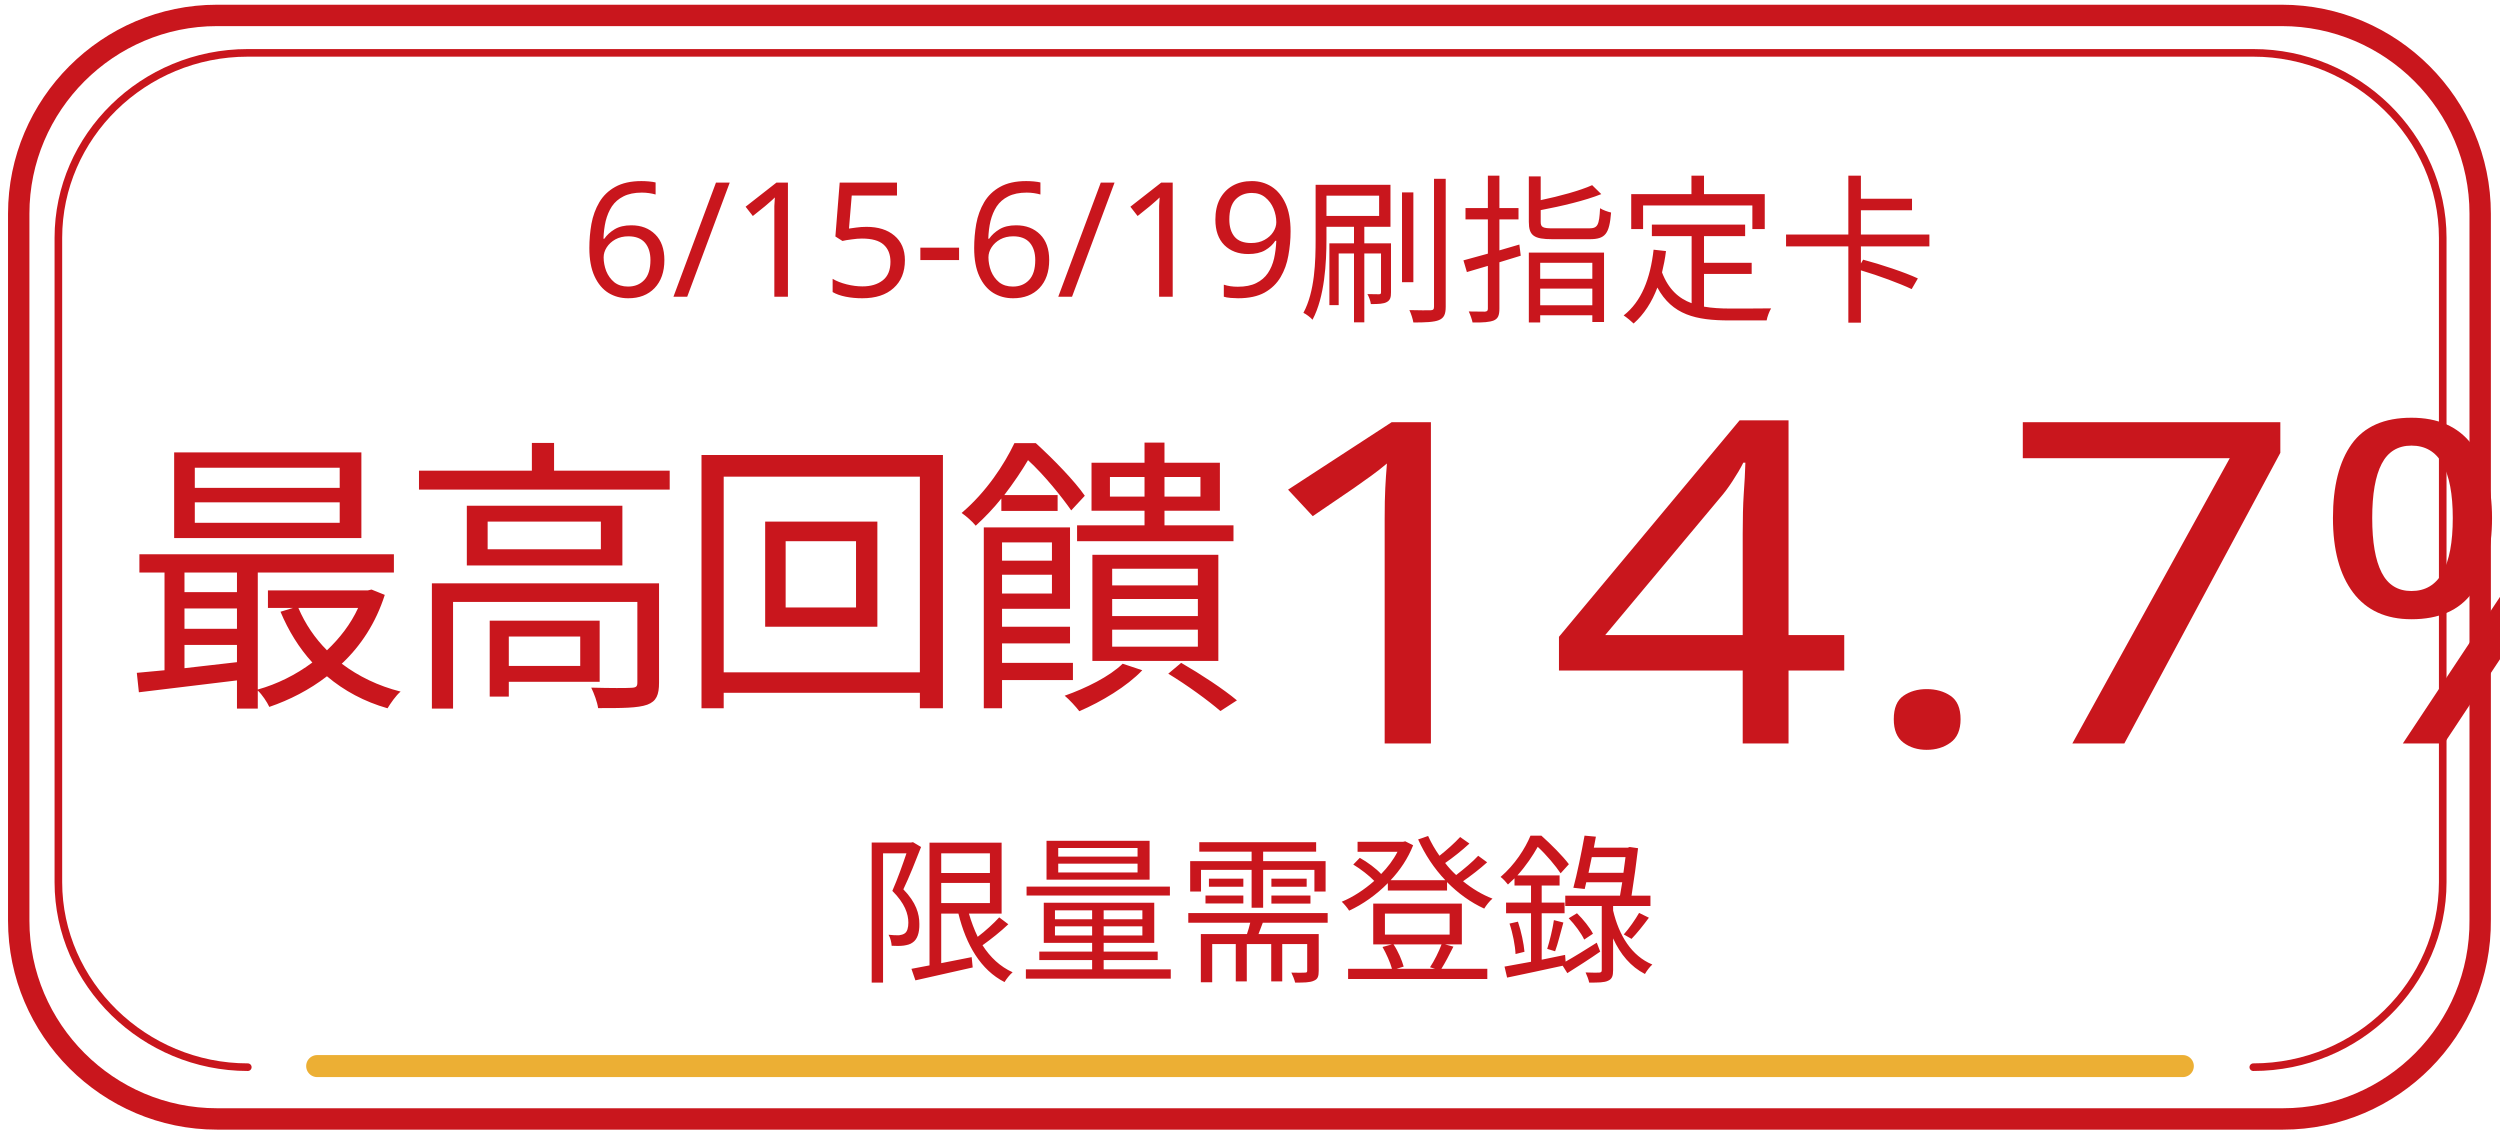
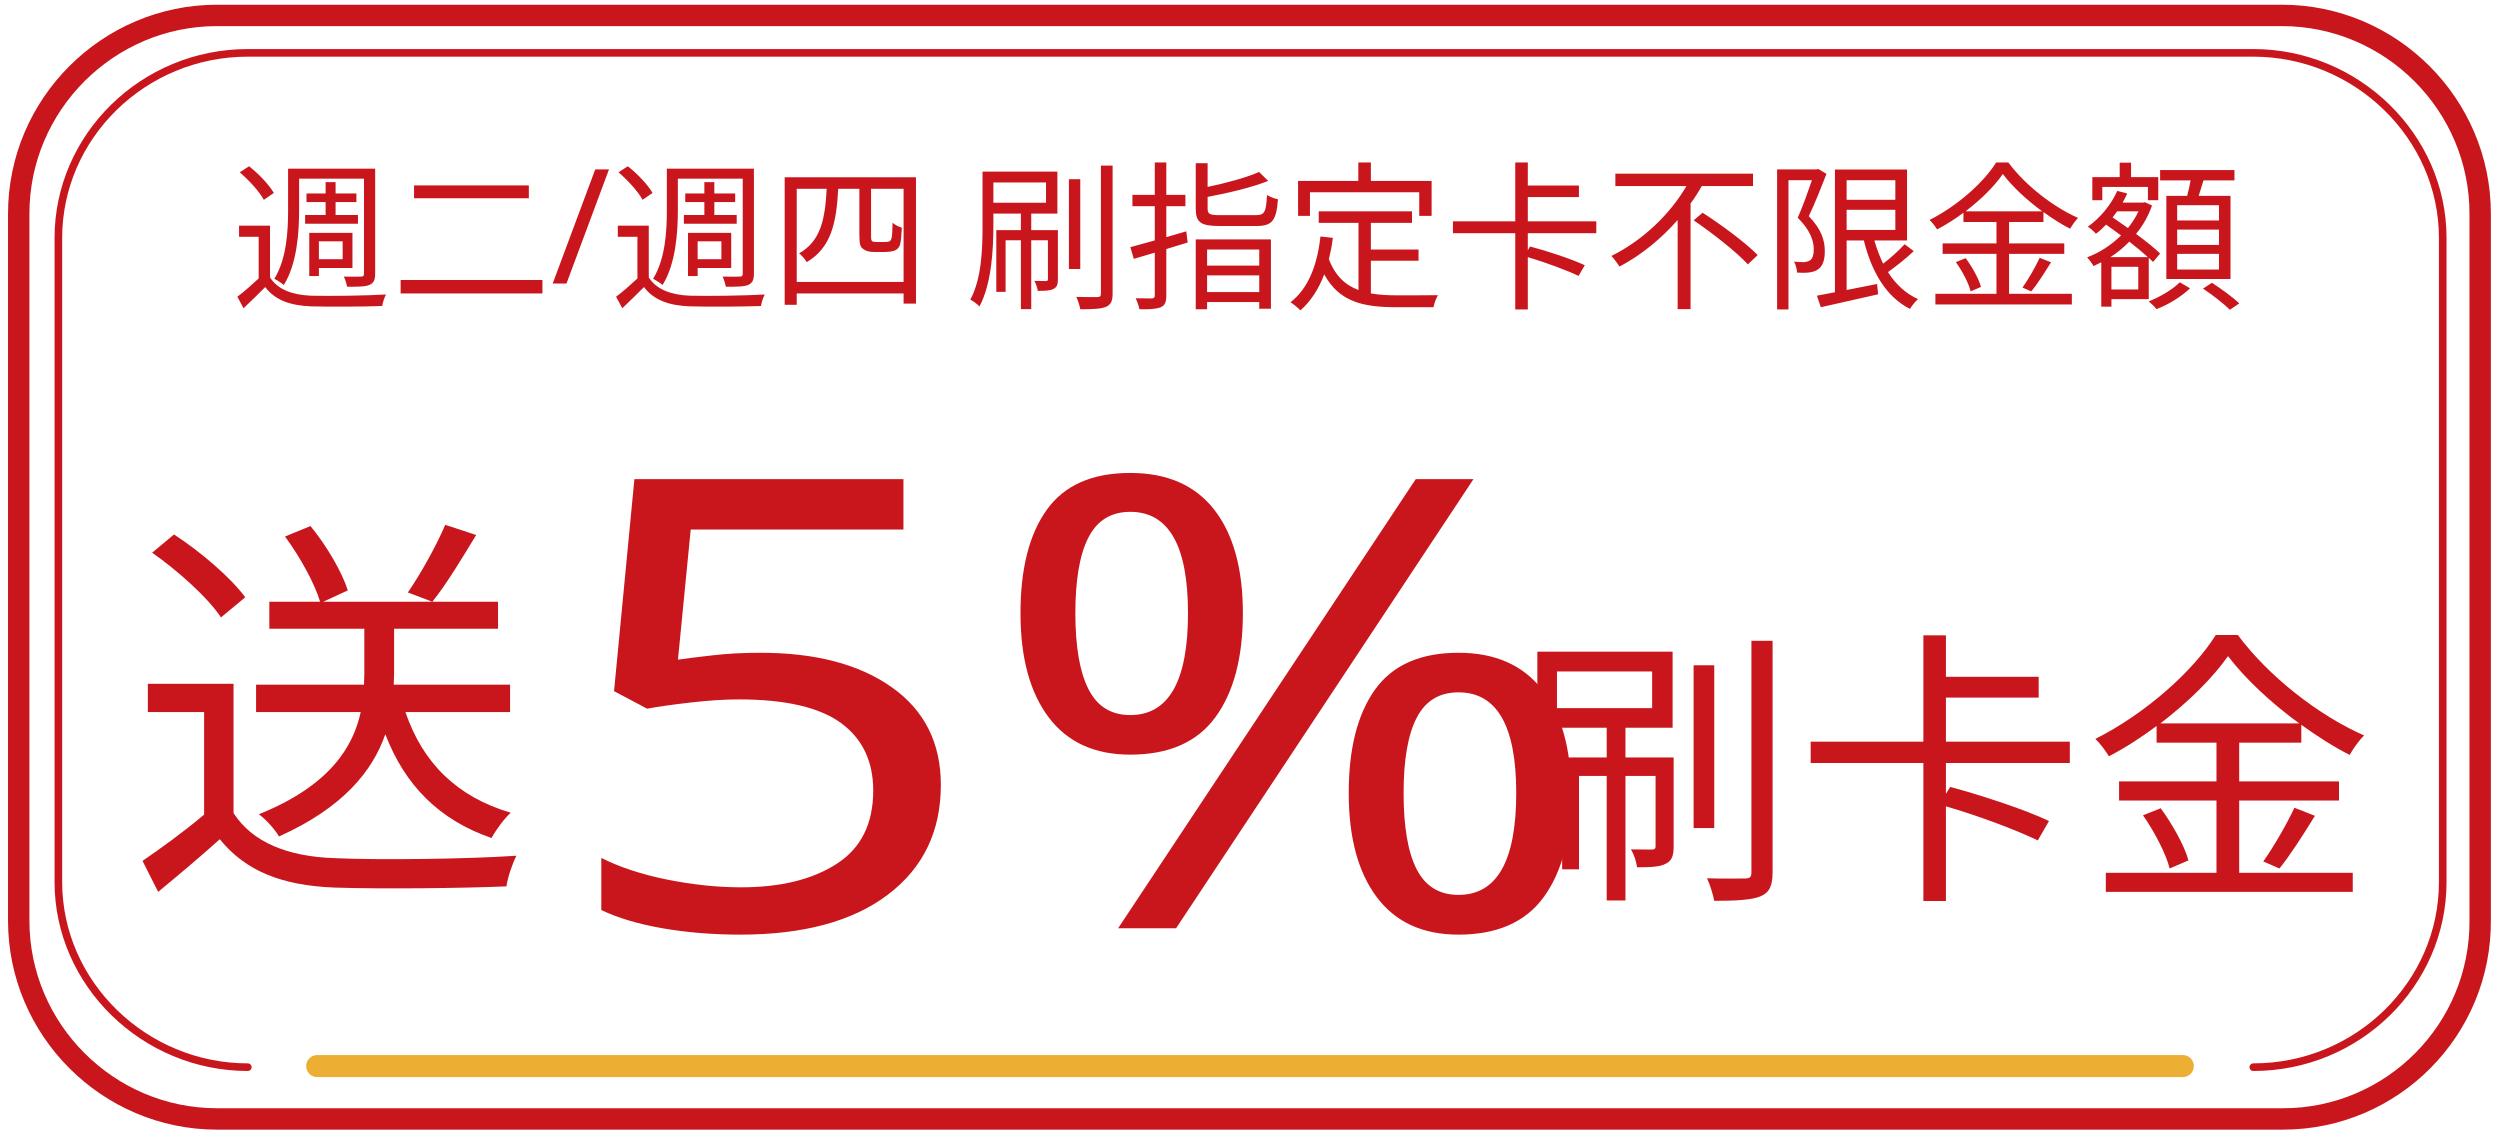
<svg xmlns="http://www.w3.org/2000/svg" version="1.1" id="圖層_1" x="0px" y="0px" viewBox="0 0 227 103" style="enable-background:new 0 0 227 103;" xml:space="preserve">
  <style type="text/css">
	.st0{fill:#C9161D;}
	.st1{font-family:'MicrosoftJhengHeiBold';}
	.st2{font-size:14.498px;}
	.st3{font-family:'DFHei-UB-HK-BF';}
- 	.st4{font-size:26.197px;}
- 	.st5{letter-spacing:-1;}
+ 	.st4{font-size:36.541px;}
+ 	.st5{font-size:26.239px;}
	.st6{fill:none;stroke:#C9161D;stroke-width:1.942;stroke-linecap:round;stroke-miterlimit:10;}
	.st7{fill:none;stroke:#C9161D;stroke-width:0.691;stroke-linecap:round;stroke-miterlimit:10;}
	.st8{fill:none;stroke:#ECAF34;stroke-width:2;stroke-linecap:round;stroke-linejoin:round;stroke-miterlimit:10;}
	.st9{font-family:'Impact';}
- 	.st10{font-size:40.864px;}
+ 	.st10{font-size:57.103px;}
</style>
  <g>
+     <text transform="matrix(1 0 0 1 21.0496 26.9418)" class="st0 st1 st2">週二/週四 刷指定卡不限金額</text>
+   </g>
+   <g>
    <g>
-       <text transform="matrix(1 0 0 1 52.7163 26.9418)" class="st0 st1 st2">6/15-6/19刷指定卡</text>
+       <text transform="matrix(1 0 0 1 11.6274 78.3574)" class="st0 st3 st4">送</text>
    </g>
+   </g>
+   <g>
    <g>
-       <text transform="matrix(1 0 0 1 77.9622 88.0634)" class="st0 st1 st2">限量需登錄</text>
+       <text transform="matrix(1 0 0 1 136.8105 79.7178)" class="st0 st3 st5">刷卡金</text>
    </g>
-     <g>
-       <g>
-         <text transform="matrix(1 0 0 1 11.1414 62.2497)" class="st0 st3 st4 st5">最高回饋</text>
-       </g>
-     </g>
-     <g>
-       <path class="st6" d="M207.3,101.6H19.7c-9.9,0-18-8.1-18-18V19.4c0-9.9,8.1-18,18-18h187.5c9.9,0,18,8.1,18,18v64.1    C225.3,93.5,217.2,101.6,207.3,101.6z" />
-       <path class="st7" d="M22.5,96.9c-9.4,0-17.2-7.6-17.2-16.8V21.6c0-9.2,7.7-16.8,17.2-16.8h182.1c9.4,0,17.2,7.6,17.2,16.8v58.5    c0,9.2-7.7,16.8-17.2,16.8" />
-       <line class="st8" x1="28.8" y1="96.8" x2="198.2" y2="96.8" />
-     </g>
-     <text transform="matrix(1.1944 0 0 1 112.6082 67.508)" class="st0 st9 st10">14.7%</text>
  </g>
+   <g>
+     <path class="st6" d="M207.3,101.6H19.7c-9.9,0-18-8.1-18-18V19.4c0-9.9,8.1-18,18-18h187.5c9.9,0,18,8.1,18,18v64.1   C225.3,93.5,217.2,101.6,207.3,101.6z" />
+     <path class="st7" d="M22.5,96.9c-9.4,0-17.2-7.6-17.2-16.8V21.6c0-9.2,7.7-16.8,17.2-16.8h182.1c9.4,0,17.2,7.6,17.2,16.8v58.5   c0,9.2-7.7,16.8-17.2,16.8" />
+     <line class="st8" x1="28.8" y1="96.8" x2="198.2" y2="96.8" />
+   </g>
+   <text transform="matrix(1.1944 0 0 1 50.3057 84.2871)" class="st0 st9 st10">5%</text>
</svg>
